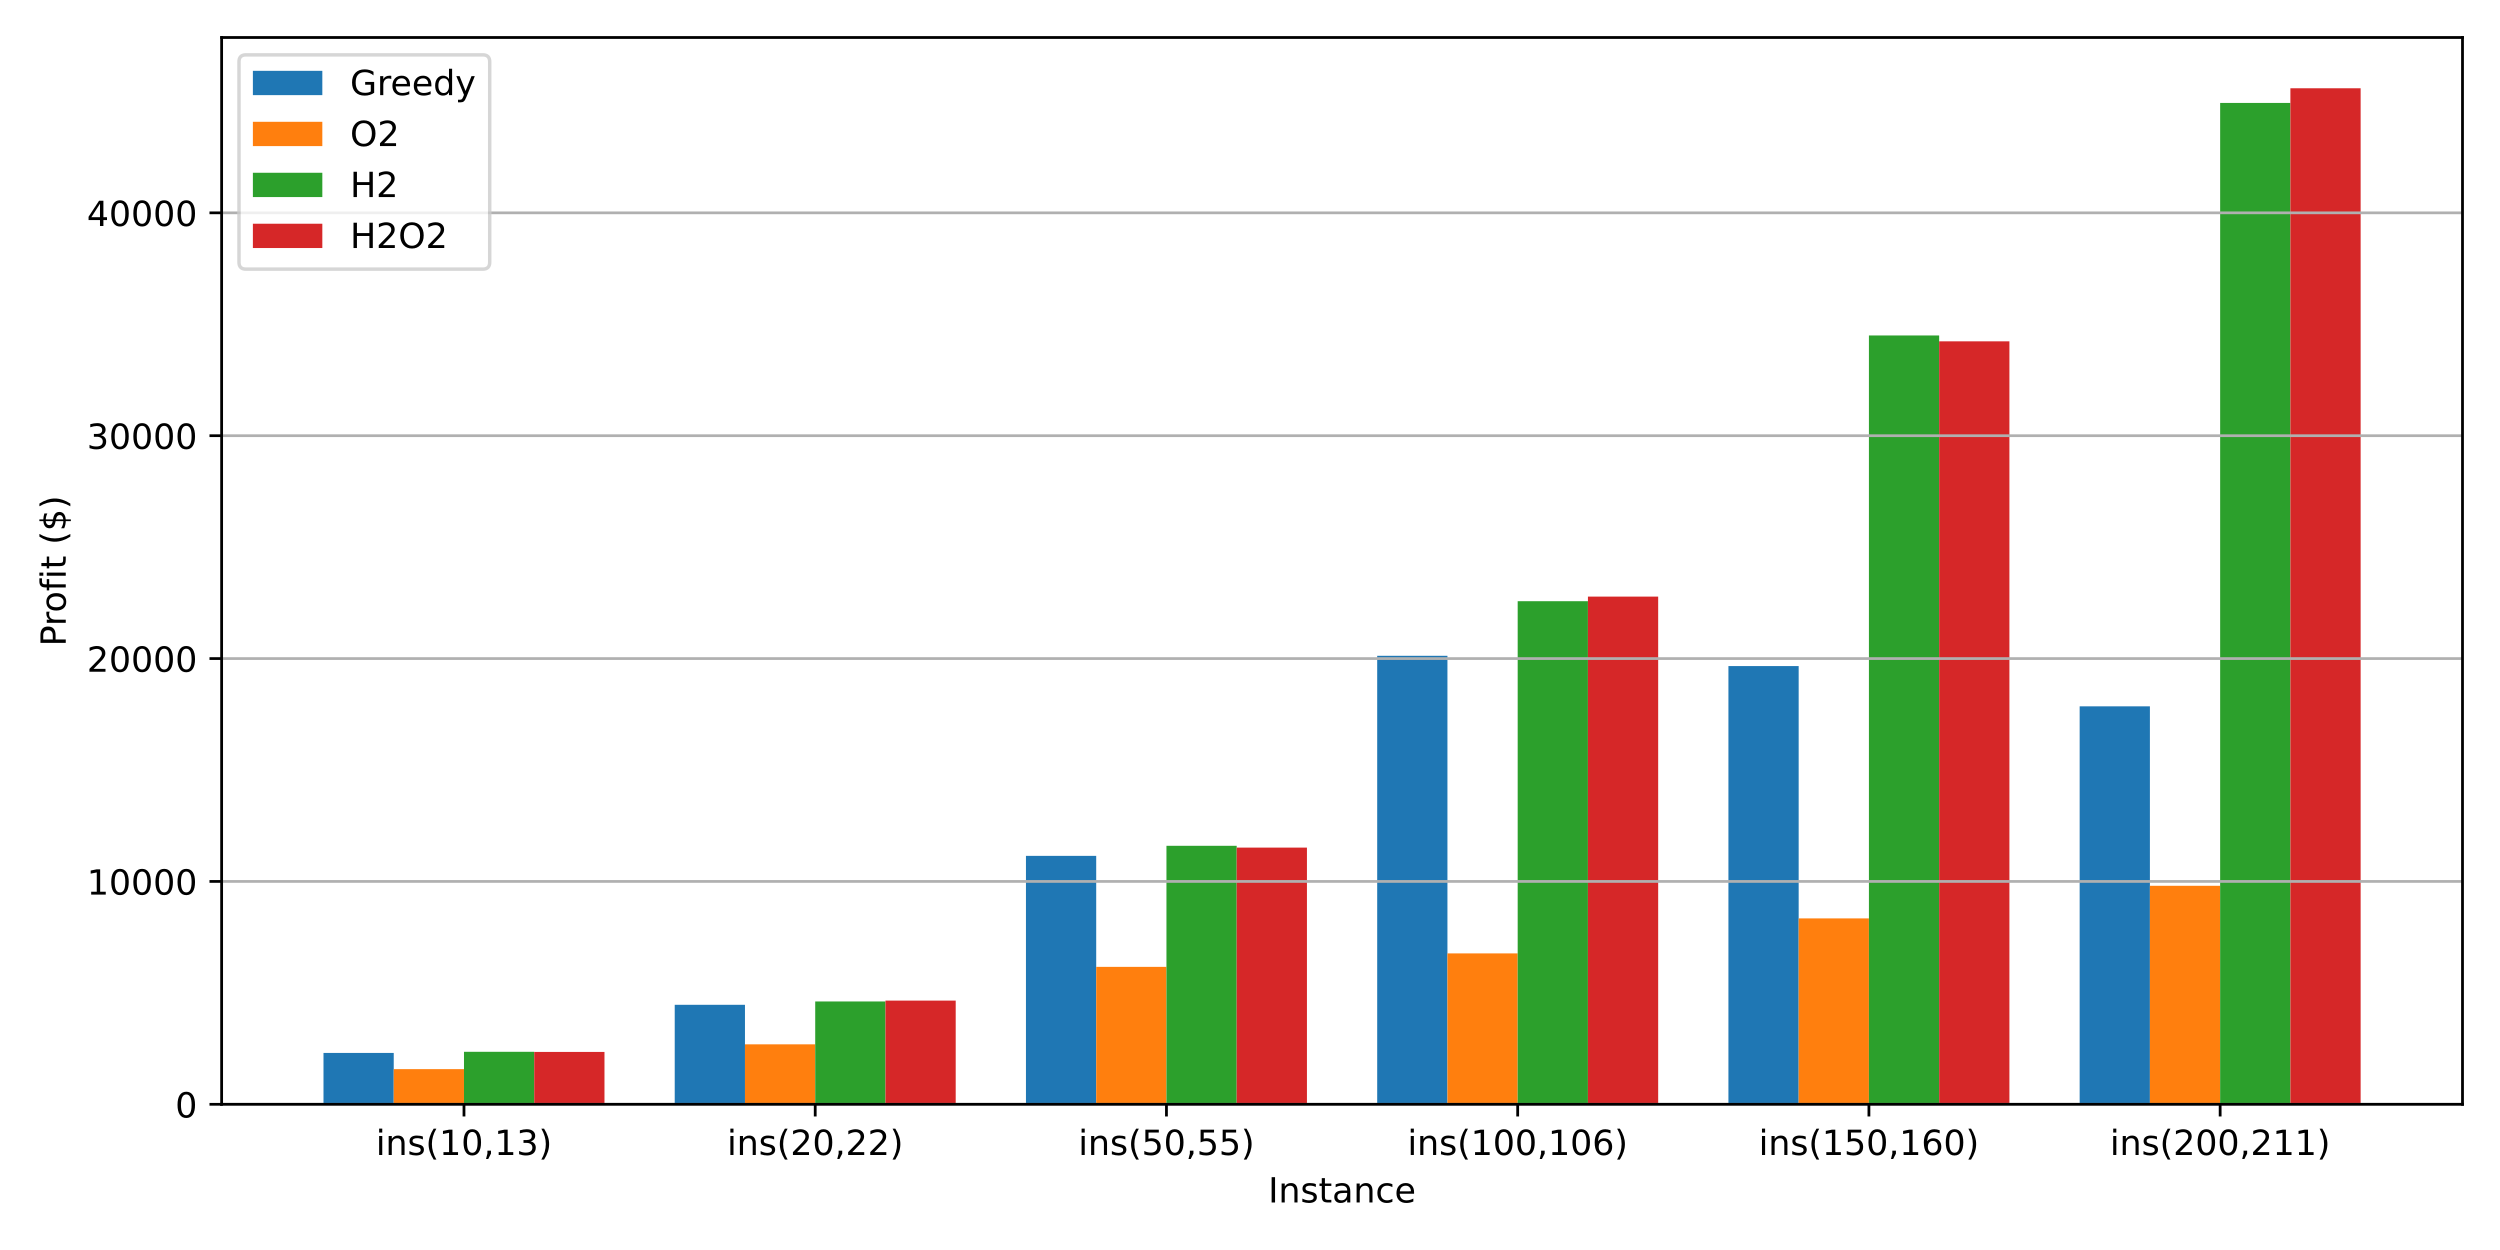
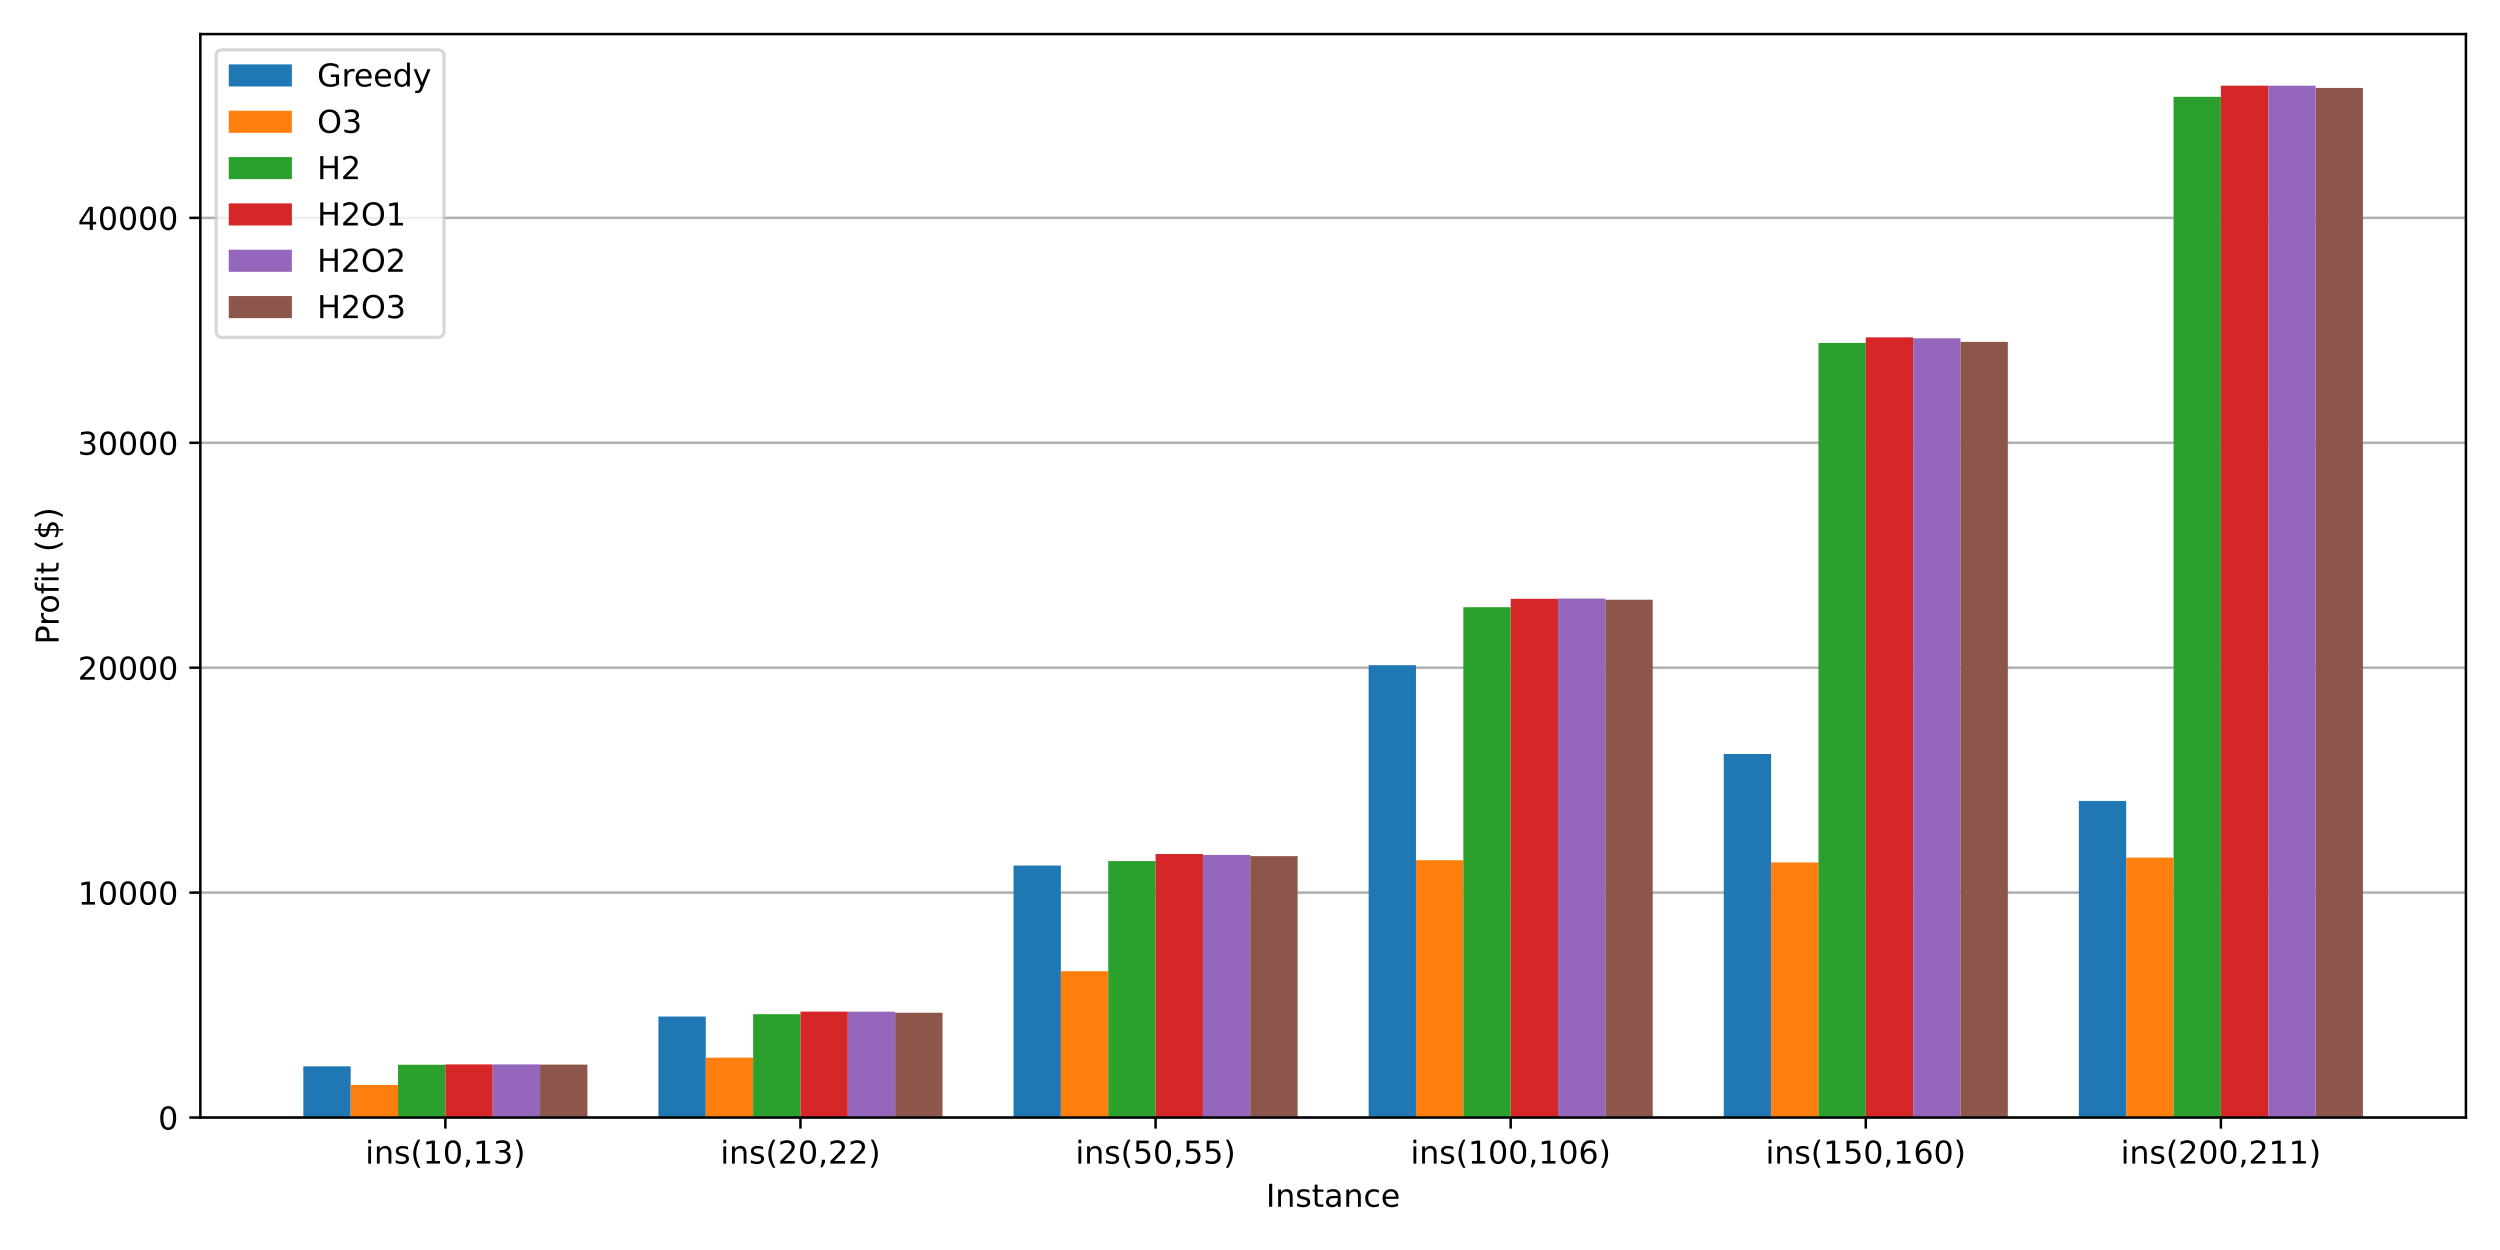
- <svg xmlns="http://www.w3.org/2000/svg" xmlns:xlink="http://www.w3.org/1999/xlink" width="720pt" height="360pt" viewBox="0 0 720 360" version="1.1">
+ <svg xmlns="http://www.w3.org/2000/svg" xmlns:xlink="http://www.w3.org/1999/xlink" width="792pt" height="396pt" viewBox="0 0 792 396" version="1.1">
  <defs>
    <style type="text/css">*{stroke-linejoin: round; stroke-linecap: butt}</style>
  </defs>
  <g id="figure_1">
    <g id="patch_1">
-       <path d="M 0 360  L 720 360  L 720 0  L 0 0  z " style="fill: #ffffff" />
+       <path d="M 0 396  L 792 396  L 792 0  L 0 0  z " style="fill: #ffffff" />
    </g>
    <g id="axes_1">
      <g id="patch_2">
-         <path d="M 63.83 318.04  L 709.2 318.04  L 709.2 10.8  L 63.83 10.8  z " style="fill: #ffffff" />
-       </g>
-       <g id="patch_3">
-         <path d="M 93.165 318.04  L 113.396 318.04  L 113.396 303.245  L 93.165 303.245  z " clip-path="url(#p1f5121f65d)" style="fill: #1f77b4" />
-       </g>
-       <g id="patch_4">
-         <path d="M 194.32 318.04  L 214.551 318.04  L 214.551 289.387  L 194.32 289.387  z " clip-path="url(#p1f5121f65d)" style="fill: #1f77b4" />
-       </g>
-       <g id="patch_5">
-         <path d="M 295.475 318.04  L 315.706 318.04  L 315.706 246.492  L 295.475 246.492  z " clip-path="url(#p1f5121f65d)" style="fill: #1f77b4" />
-       </g>
-       <g id="patch_6">
-         <path d="M 396.631 318.04  L 416.862 318.04  L 416.862 188.88  L 396.631 188.88  z " clip-path="url(#p1f5121f65d)" style="fill: #1f77b4" />
-       </g>
-       <g id="patch_7">
-         <path d="M 497.786 318.04  L 518.017 318.04  L 518.017 191.825  L 497.786 191.825  z " clip-path="url(#p1f5121f65d)" style="fill: #1f77b4" />
-       </g>
-       <g id="patch_8">
-         <path d="M 598.941 318.04  L 619.172 318.04  L 619.172 203.433  L 598.941 203.433  z " clip-path="url(#p1f5121f65d)" style="fill: #1f77b4" />
-       </g>
-       <g id="patch_9">
-         <path d="M 113.396 318.04  L 133.627 318.04  L 133.627 307.905  L 113.396 307.905  z " clip-path="url(#p1f5121f65d)" style="fill: #ff7f0e" />
-       </g>
-       <g id="patch_10">
-         <path d="M 214.551 318.04  L 234.782 318.04  L 234.782 300.761  L 214.551 300.761  z " clip-path="url(#p1f5121f65d)" style="fill: #ff7f0e" />
-       </g>
-       <g id="patch_11">
-         <path d="M 315.706 318.04  L 335.937 318.04  L 335.937 278.45  L 315.706 278.45  z " clip-path="url(#p1f5121f65d)" style="fill: #ff7f0e" />
-       </g>
-       <g id="patch_12">
-         <path d="M 416.862 318.04  L 437.093 318.04  L 437.093 274.573  L 416.862 274.573  z " clip-path="url(#p1f5121f65d)" style="fill: #ff7f0e" />
-       </g>
-       <g id="patch_13">
-         <path d="M 518.017 318.04  L 538.248 318.04  L 538.248 264.501  L 518.017 264.501  z " clip-path="url(#p1f5121f65d)" style="fill: #ff7f0e" />
-       </g>
-       <g id="patch_14">
-         <path d="M 619.172 318.04  L 639.403 318.04  L 639.403 255.116  L 619.172 255.116  z " clip-path="url(#p1f5121f65d)" style="fill: #ff7f0e" />
-       </g>
-       <g id="patch_15">
-         <path d="M 133.627 318.04  L 153.858 318.04  L 153.858 302.918  L 133.627 302.918  z " clip-path="url(#p1f5121f65d)" style="fill: #2ca02c" />
-       </g>
-       <g id="patch_16">
-         <path d="M 234.782 318.04  L 255.013 318.04  L 255.013 288.431  L 234.782 288.431  z " clip-path="url(#p1f5121f65d)" style="fill: #2ca02c" />
-       </g>
-       <g id="patch_17">
-         <path d="M 335.937 318.04  L 356.168 318.04  L 356.168 243.597  L 335.937 243.597  z " clip-path="url(#p1f5121f65d)" style="fill: #2ca02c" />
-       </g>
-       <g id="patch_18">
-         <path d="M 437.093 318.04  L 457.324 318.04  L 457.324 173.14  L 437.093 173.14  z " clip-path="url(#p1f5121f65d)" style="fill: #2ca02c" />
-       </g>
-       <g id="patch_19">
-         <path d="M 538.248 318.04  L 558.479 318.04  L 558.479 96.605  L 538.248 96.605  z " clip-path="url(#p1f5121f65d)" style="fill: #2ca02c" />
-       </g>
-       <g id="patch_20">
-         <path d="M 639.403 318.04  L 659.634 318.04  L 659.634 29.646  L 639.403 29.646  z " clip-path="url(#p1f5121f65d)" style="fill: #2ca02c" />
-       </g>
-       <g id="patch_21">
-         <path d="M 153.858 318.04  L 174.089 318.04  L 174.089 302.956  L 153.858 302.956  z " clip-path="url(#p1f5121f65d)" style="fill: #d62728" />
-       </g>
-       <g id="patch_22">
-         <path d="M 255.013 318.04  L 275.244 318.04  L 275.244 288.174  L 255.013 288.174  z " clip-path="url(#p1f5121f65d)" style="fill: #d62728" />
-       </g>
-       <g id="patch_23">
-         <path d="M 356.168 318.04  L 376.399 318.04  L 376.399 244.113  L 356.168 244.113  z " clip-path="url(#p1f5121f65d)" style="fill: #d62728" />
-       </g>
-       <g id="patch_24">
-         <path d="M 457.324 318.04  L 477.555 318.04  L 477.555 171.83  L 457.324 171.83  z " clip-path="url(#p1f5121f65d)" style="fill: #d62728" />
-       </g>
-       <g id="patch_25">
-         <path d="M 558.479 318.04  L 578.71 318.04  L 578.71 98.305  L 558.479 98.305  z " clip-path="url(#p1f5121f65d)" style="fill: #d62728" />
-       </g>
-       <g id="patch_26">
-         <path d="M 659.634 318.04  L 679.865 318.04  L 679.865 25.43  L 659.634 25.43  z " clip-path="url(#p1f5121f65d)" style="fill: #d62728" />
+         <path d="M 63.47 354.04  L 781.2 354.04  L 781.2 10.8  L 63.47 10.8  z " style="fill: #ffffff" />
      </g>
      <g id="matplotlib.axis_1">
        <g id="xtick_1">
          <g id="line2d_1">
            <defs>
-               <path id="md70959ac82" d="M 0 0  L 0 3.5  " style="stroke: #000000; stroke-width: 0.8" />
-             </defs>
-             <g>
-               <use xlink:href="#md70959ac82" x="133.627" y="318.04" style="stroke: #000000; stroke-width: 0.8" />
+               <path id="m3cd5e82225" d="M 0 0  L 0 3.5  " style="stroke: #000000; stroke-width: 0.8" />
+             </defs>
+             <g>
+               <use xlink:href="#m3cd5e82225" x="141.093" y="354.04" style="stroke: #000000; stroke-width: 0.8" />
            </g>
          </g>
          <g id="text_1">
-             <g transform="translate(108.2489 332.6384) scale(0.1 -0.1)">
+             <g transform="translate(115.7147 368.6384) scale(0.1 -0.1)">
              <defs>
                <path id="DejaVuSans-69" d="M 603 3500  L 1178 3500  L 1178 0  L 603 0  L 603 3500  z M 603 4863  L 1178 4863  L 1178 4134  L 603 4134  L 603 4863  z " transform="scale(0.015625)" />
                <path id="DejaVuSans-6e" d="M 3513 2113  L 3513 0  L 2938 0  L 2938 2094  Q 2938 2591 2744 2837  Q 2550 3084 2163 3084  Q 1697 3084 1428 2787  Q 1159 2491 1159 1978  L 1159 0  L 581 0  L 581 3500  L 1159 3500  L 1159 2956  Q 1366 3272 1645 3428  Q 1925 3584 2291 3584  Q 2894 3584 3203 3211  Q 3513 2838 3513 2113  z " transform="scale(0.015625)" />
                <path id="DejaVuSans-73" d="M 2834 3397  L 2834 2853  Q 2591 2978 2328 3040  Q 2066 3103 1784 3103  Q 1356 3103 1142 2972  Q 928 2841 928 2578  Q 928 2378 1081 2264  Q 1234 2150 1697 2047  L 1894 2003  Q 2506 1872 2764 1633  Q 3022 1394 3022 966  Q 3022 478 2636 193  Q 2250 -91 1575 -91  Q 1294 -91 989 -36  Q 684 19 347 128  L 347 722  Q 666 556 975 473  Q 1284 391 1588 391  Q 1994 391 2212 530  Q 2431 669 2431 922  Q 2431 1156 2273 1281  Q 2116 1406 1581 1522  L 1381 1569  Q 847 1681 609 1914  Q 372 2147 372 2553  Q 372 3047 722 3315  Q 1072 3584 1716 3584  Q 2034 3584 2315 3537  Q 2597 3491 2834 3397  z " transform="scale(0.015625)" />
                <path id="DejaVuSans-28" d="M 1984 4856  Q 1566 4138 1362 3434  Q 1159 2731 1159 2009  Q 1159 1288 1364 580  Q 1569 -128 1984 -844  L 1484 -844  Q 1016 -109 783 600  Q 550 1309 550 2009  Q 550 2706 781 3412  Q 1013 4119 1484 4856  L 1984 4856  z " transform="scale(0.015625)" />
                <path id="DejaVuSans-31" d="M 794 531  L 1825 531  L 1825 4091  L 703 3866  L 703 4441  L 1819 4666  L 2450 4666  L 2450 531  L 3481 531  L 3481 0  L 794 0  L 794 531  z " transform="scale(0.015625)" />
                <path id="DejaVuSans-30" d="M 2034 4250  Q 1547 4250 1301 3770  Q 1056 3291 1056 2328  Q 1056 1369 1301 889  Q 1547 409 2034 409  Q 2525 409 2770 889  Q 3016 1369 3016 2328  Q 3016 3291 2770 3770  Q 2525 4250 2034 4250  z M 2034 4750  Q 2819 4750 3233 4129  Q 3647 3509 3647 2328  Q 3647 1150 3233 529  Q 2819 -91 2034 -91  Q 1250 -91 836 529  Q 422 1150 422 2328  Q 422 3509 836 4129  Q 1250 4750 2034 4750  z " transform="scale(0.015625)" />
                <path id="DejaVuSans-2c" d="M 750 794  L 1409 794  L 1409 256  L 897 -744  L 494 -744  L 750 256  L 750 794  z " transform="scale(0.015625)" />
                <path id="DejaVuSans-33" d="M 2597 2516  Q 3050 2419 3304 2112  Q 3559 1806 3559 1356  Q 3559 666 3084 287  Q 2609 -91 1734 -91  Q 1441 -91 1130 -33  Q 819 25 488 141  L 488 750  Q 750 597 1062 519  Q 1375 441 1716 441  Q 2309 441 2620 675  Q 2931 909 2931 1356  Q 2931 1769 2642 2001  Q 2353 2234 1838 2234  L 1294 2234  L 1294 2753  L 1863 2753  Q 2328 2753 2575 2939  Q 2822 3125 2822 3475  Q 2822 3834 2567 4026  Q 2313 4219 1838 4219  Q 1578 4219 1281 4162  Q 984 4106 628 3988  L 628 4550  Q 988 4650 1302 4700  Q 1616 4750 1894 4750  Q 2613 4750 3031 4423  Q 3450 4097 3450 3541  Q 3450 3153 3228 2886  Q 3006 2619 2597 2516  z " transform="scale(0.015625)" />
                <path id="DejaVuSans-29" d="M 513 4856  L 1013 4856  Q 1481 4119 1714 3412  Q 1947 2706 1947 2009  Q 1947 1309 1714 600  Q 1481 -109 1013 -844  L 513 -844  Q 928 -128 1133 580  Q 1338 1288 1338 2009  Q 1338 2731 1133 3434  Q 928 4138 513 4856  z " transform="scale(0.015625)" />
              </defs>
              <use xlink:href="#DejaVuSans-69" />
              <use xlink:href="#DejaVuSans-6e" x="27.783" />
              <use xlink:href="#DejaVuSans-73" x="91.162" />
              <use xlink:href="#DejaVuSans-28" x="143.262" />
              <use xlink:href="#DejaVuSans-31" x="182.275" />
              <use xlink:href="#DejaVuSans-30" x="245.898" />
              <use xlink:href="#DejaVuSans-2c" x="309.521" />
              <use xlink:href="#DejaVuSans-31" x="341.309" />
              <use xlink:href="#DejaVuSans-33" x="404.932" />
              <use xlink:href="#DejaVuSans-29" x="468.555" />
            </g>
          </g>
        </g>
        <g id="xtick_2">
          <g id="line2d_2">
            <g>
-               <use xlink:href="#md70959ac82" x="234.782" y="318.04" style="stroke: #000000; stroke-width: 0.8" />
+               <use xlink:href="#m3cd5e82225" x="253.59" y="354.04" style="stroke: #000000; stroke-width: 0.8" />
            </g>
          </g>
          <g id="text_2">
-             <g transform="translate(209.4041 332.6384) scale(0.1 -0.1)">
+             <g transform="translate(228.2116 368.6384) scale(0.1 -0.1)">
              <defs>
                <path id="DejaVuSans-32" d="M 1228 531  L 3431 531  L 3431 0  L 469 0  L 469 531  Q 828 903 1448 1529  Q 2069 2156 2228 2338  Q 2531 2678 2651 2914  Q 2772 3150 2772 3378  Q 2772 3750 2511 3984  Q 2250 4219 1831 4219  Q 1534 4219 1204 4116  Q 875 4013 500 3803  L 500 4441  Q 881 4594 1212 4672  Q 1544 4750 1819 4750  Q 2544 4750 2975 4387  Q 3406 4025 3406 3419  Q 3406 3131 3298 2873  Q 3191 2616 2906 2266  Q 2828 2175 2409 1742  Q 1991 1309 1228 531  z " transform="scale(0.015625)" />
              </defs>
              <use xlink:href="#DejaVuSans-69" />
              <use xlink:href="#DejaVuSans-6e" x="27.783" />
              <use xlink:href="#DejaVuSans-73" x="91.162" />
              <use xlink:href="#DejaVuSans-28" x="143.262" />
              <use xlink:href="#DejaVuSans-32" x="182.275" />
              <use xlink:href="#DejaVuSans-30" x="245.898" />
              <use xlink:href="#DejaVuSans-2c" x="309.521" />
              <use xlink:href="#DejaVuSans-32" x="341.309" />
              <use xlink:href="#DejaVuSans-32" x="404.932" />
              <use xlink:href="#DejaVuSans-29" x="468.555" />
            </g>
          </g>
        </g>
        <g id="xtick_3">
          <g id="line2d_3">
            <g>
-               <use xlink:href="#md70959ac82" x="335.937" y="318.04" style="stroke: #000000; stroke-width: 0.8" />
+               <use xlink:href="#m3cd5e82225" x="366.087" y="354.04" style="stroke: #000000; stroke-width: 0.8" />
            </g>
          </g>
          <g id="text_3">
-             <g transform="translate(310.5593 332.6384) scale(0.1 -0.1)">
+             <g transform="translate(340.7084 368.6384) scale(0.1 -0.1)">
              <defs>
                <path id="DejaVuSans-35" d="M 691 4666  L 3169 4666  L 3169 4134  L 1269 4134  L 1269 2991  Q 1406 3038 1543 3061  Q 1681 3084 1819 3084  Q 2600 3084 3056 2656  Q 3513 2228 3513 1497  Q 3513 744 3044 326  Q 2575 -91 1722 -91  Q 1428 -91 1123 -41  Q 819 9 494 109  L 494 744  Q 775 591 1075 516  Q 1375 441 1709 441  Q 2250 441 2565 725  Q 2881 1009 2881 1497  Q 2881 1984 2565 2268  Q 2250 2553 1709 2553  Q 1456 2553 1204 2497  Q 953 2441 691 2322  L 691 4666  z " transform="scale(0.015625)" />
              </defs>
              <use xlink:href="#DejaVuSans-69" />
              <use xlink:href="#DejaVuSans-6e" x="27.783" />
              <use xlink:href="#DejaVuSans-73" x="91.162" />
              <use xlink:href="#DejaVuSans-28" x="143.262" />
              <use xlink:href="#DejaVuSans-35" x="182.275" />
              <use xlink:href="#DejaVuSans-30" x="245.898" />
              <use xlink:href="#DejaVuSans-2c" x="309.521" />
              <use xlink:href="#DejaVuSans-35" x="341.309" />
              <use xlink:href="#DejaVuSans-35" x="404.932" />
              <use xlink:href="#DejaVuSans-29" x="468.555" />
            </g>
          </g>
        </g>
        <g id="xtick_4">
          <g id="line2d_4">
            <g>
-               <use xlink:href="#md70959ac82" x="437.093" y="318.04" style="stroke: #000000; stroke-width: 0.8" />
+               <use xlink:href="#m3cd5e82225" x="478.583" y="354.04" style="stroke: #000000; stroke-width: 0.8" />
            </g>
          </g>
          <g id="text_4">
-             <g transform="translate(405.352 332.6384) scale(0.1 -0.1)">
+             <g transform="translate(446.8428 368.6384) scale(0.1 -0.1)">
              <defs>
                <path id="DejaVuSans-36" d="M 2113 2584  Q 1688 2584 1439 2293  Q 1191 2003 1191 1497  Q 1191 994 1439 701  Q 1688 409 2113 409  Q 2538 409 2786 701  Q 3034 994 3034 1497  Q 3034 2003 2786 2293  Q 2538 2584 2113 2584  z M 3366 4563  L 3366 3988  Q 3128 4100 2886 4159  Q 2644 4219 2406 4219  Q 1781 4219 1451 3797  Q 1122 3375 1075 2522  Q 1259 2794 1537 2939  Q 1816 3084 2150 3084  Q 2853 3084 3261 2657  Q 3669 2231 3669 1497  Q 3669 778 3244 343  Q 2819 -91 2113 -91  Q 1303 -91 875 529  Q 447 1150 447 2328  Q 447 3434 972 4092  Q 1497 4750 2381 4750  Q 2619 4750 2861 4703  Q 3103 4656 3366 4563  z " transform="scale(0.015625)" />
              </defs>
              <use xlink:href="#DejaVuSans-69" />
              <use xlink:href="#DejaVuSans-6e" x="27.783" />
              <use xlink:href="#DejaVuSans-73" x="91.162" />
              <use xlink:href="#DejaVuSans-28" x="143.262" />
              <use xlink:href="#DejaVuSans-31" x="182.275" />
              <use xlink:href="#DejaVuSans-30" x="245.898" />
              <use xlink:href="#DejaVuSans-30" x="309.521" />
              <use xlink:href="#DejaVuSans-2c" x="373.145" />
              <use xlink:href="#DejaVuSans-31" x="404.932" />
              <use xlink:href="#DejaVuSans-30" x="468.555" />
              <use xlink:href="#DejaVuSans-36" x="532.178" />
              <use xlink:href="#DejaVuSans-29" x="595.801" />
            </g>
          </g>
        </g>
        <g id="xtick_5">
          <g id="line2d_5">
            <g>
-               <use xlink:href="#md70959ac82" x="538.248" y="318.04" style="stroke: #000000; stroke-width: 0.8" />
+               <use xlink:href="#m3cd5e82225" x="591.08" y="354.04" style="stroke: #000000; stroke-width: 0.8" />
            </g>
          </g>
          <g id="text_5">
-             <g transform="translate(506.5071 332.6384) scale(0.1 -0.1)">
+             <g transform="translate(559.3397 368.6384) scale(0.1 -0.1)">
              <use xlink:href="#DejaVuSans-69" />
              <use xlink:href="#DejaVuSans-6e" x="27.783" />
              <use xlink:href="#DejaVuSans-73" x="91.162" />
              <use xlink:href="#DejaVuSans-28" x="143.262" />
              <use xlink:href="#DejaVuSans-31" x="182.275" />
              <use xlink:href="#DejaVuSans-35" x="245.898" />
              <use xlink:href="#DejaVuSans-30" x="309.521" />
              <use xlink:href="#DejaVuSans-2c" x="373.145" />
              <use xlink:href="#DejaVuSans-31" x="404.932" />
              <use xlink:href="#DejaVuSans-36" x="468.555" />
              <use xlink:href="#DejaVuSans-30" x="532.178" />
              <use xlink:href="#DejaVuSans-29" x="595.801" />
            </g>
          </g>
        </g>
        <g id="xtick_6">
          <g id="line2d_6">
            <g>
-               <use xlink:href="#md70959ac82" x="639.403" y="318.04" style="stroke: #000000; stroke-width: 0.8" />
+               <use xlink:href="#m3cd5e82225" x="703.577" y="354.04" style="stroke: #000000; stroke-width: 0.8" />
            </g>
          </g>
          <g id="text_6">
-             <g transform="translate(607.6623 332.6384) scale(0.1 -0.1)">
+             <g transform="translate(671.8365 368.6384) scale(0.1 -0.1)">
              <use xlink:href="#DejaVuSans-69" />
              <use xlink:href="#DejaVuSans-6e" x="27.783" />
              <use xlink:href="#DejaVuSans-73" x="91.162" />
              <use xlink:href="#DejaVuSans-28" x="143.262" />
              <use xlink:href="#DejaVuSans-32" x="182.275" />
              <use xlink:href="#DejaVuSans-30" x="245.898" />
              <use xlink:href="#DejaVuSans-30" x="309.521" />
              <use xlink:href="#DejaVuSans-2c" x="373.145" />
              <use xlink:href="#DejaVuSans-32" x="404.932" />
              <use xlink:href="#DejaVuSans-31" x="468.555" />
              <use xlink:href="#DejaVuSans-31" x="532.178" />
              <use xlink:href="#DejaVuSans-29" x="595.801" />
            </g>
          </g>
        </g>
        <g id="text_7">
-           <g transform="translate(365.2478 346.3166) scale(0.1 -0.1)">
+           <g transform="translate(401.0678 382.3166) scale(0.1 -0.1)">
            <defs>
              <path id="DejaVuSans-49" d="M 628 4666  L 1259 4666  L 1259 0  L 628 0  L 628 4666  z " transform="scale(0.015625)" />
              <path id="DejaVuSans-74" d="M 1172 4494  L 1172 3500  L 2356 3500  L 2356 3053  L 1172 3053  L 1172 1153  Q 1172 725 1289 603  Q 1406 481 1766 481  L 2356 481  L 2356 0  L 1766 0  Q 1100 0 847 248  Q 594 497 594 1153  L 594 3053  L 172 3053  L 172 3500  L 594 3500  L 594 4494  L 1172 4494  z " transform="scale(0.015625)" />
              <path id="DejaVuSans-61" d="M 2194 1759  Q 1497 1759 1228 1600  Q 959 1441 959 1056  Q 959 750 1161 570  Q 1363 391 1709 391  Q 2188 391 2477 730  Q 2766 1069 2766 1631  L 2766 1759  L 2194 1759  z M 3341 1997  L 3341 0  L 2766 0  L 2766 531  Q 2569 213 2275 61  Q 1981 -91 1556 -91  Q 1019 -91 701 211  Q 384 513 384 1019  Q 384 1609 779 1909  Q 1175 2209 1959 2209  L 2766 2209  L 2766 2266  Q 2766 2663 2505 2880  Q 2244 3097 1772 3097  Q 1472 3097 1187 3025  Q 903 2953 641 2809  L 641 3341  Q 956 3463 1253 3523  Q 1550 3584 1831 3584  Q 2591 3584 2966 3190  Q 3341 2797 3341 1997  z " transform="scale(0.015625)" />
              <path id="DejaVuSans-63" d="M 3122 3366  L 3122 2828  Q 2878 2963 2633 3030  Q 2388 3097 2138 3097  Q 1578 3097 1268 2742  Q 959 2388 959 1747  Q 959 1106 1268 751  Q 1578 397 2138 397  Q 2388 397 2633 464  Q 2878 531 3122 666  L 3122 134  Q 2881 22 2623 -34  Q 2366 -91 2075 -91  Q 1284 -91 818 406  Q 353 903 353 1747  Q 353 2603 823 3093  Q 1294 3584 2113 3584  Q 2378 3584 2631 3529  Q 2884 3475 3122 3366  z " transform="scale(0.015625)" />
              <path id="DejaVuSans-65" d="M 3597 1894  L 3597 1613  L 953 1613  Q 991 1019 1311 708  Q 1631 397 2203 397  Q 2534 397 2845 478  Q 3156 559 3463 722  L 3463 178  Q 3153 47 2828 -22  Q 2503 -91 2169 -91  Q 1331 -91 842 396  Q 353 884 353 1716  Q 353 2575 817 3079  Q 1281 3584 2069 3584  Q 2775 3584 3186 3129  Q 3597 2675 3597 1894  z M 3022 2063  Q 3016 2534 2758 2815  Q 2500 3097 2075 3097  Q 1594 3097 1305 2825  Q 1016 2553 972 2059  L 3022 2063  z " transform="scale(0.015625)" />
            </defs>
            <use xlink:href="#DejaVuSans-49" />
            <use xlink:href="#DejaVuSans-6e" x="29.492" />
            <use xlink:href="#DejaVuSans-73" x="92.871" />
            <use xlink:href="#DejaVuSans-74" x="144.971" />
            <use xlink:href="#DejaVuSans-61" x="184.18" />
            <use xlink:href="#DejaVuSans-6e" x="245.459" />
            <use xlink:href="#DejaVuSans-63" x="308.838" />
            <use xlink:href="#DejaVuSans-65" x="363.818" />
          </g>
        </g>
      </g>
      <g id="matplotlib.axis_2">
        <g id="ytick_1">
          <g id="line2d_7">
-             <path d="M 63.83 318.04  L 709.2 318.04  " clip-path="url(#p1f5121f65d)" style="fill: none; stroke: #b0b0b0; stroke-width: 0.8; stroke-linecap: square" />
+             <path d="M 63.47 354.04  L 781.2 354.04  " clip-path="url(#p40cd19fd57)" style="fill: none; stroke: #b0b0b0; stroke-width: 0.8; stroke-linecap: square" />
          </g>
          <g id="line2d_8">
            <defs>
-               <path id="mba74cc35e2" d="M 0 0  L -3.5 0  " style="stroke: #000000; stroke-width: 0.8" />
-             </defs>
-             <g>
-               <use xlink:href="#mba74cc35e2" x="63.83" y="318.04" style="stroke: #000000; stroke-width: 0.8" />
+               <path id="m4fb7cd93b3" d="M 0 0  L -3.5 0  " style="stroke: #000000; stroke-width: 0.8" />
+             </defs>
+             <g>
+               <use xlink:href="#m4fb7cd93b3" x="63.47" y="354.04" style="stroke: #000000; stroke-width: 0.8" />
            </g>
          </g>
          <g id="text_8">
-             <g transform="translate(50.4675 321.8392) scale(0.1 -0.1)">
+             <g transform="translate(50.1075 357.8392) scale(0.1 -0.1)">
              <use xlink:href="#DejaVuSans-30" />
            </g>
          </g>
        </g>
        <g id="ytick_2">
          <g id="line2d_9">
-             <path d="M 63.83 253.854  L 709.2 253.854  " clip-path="url(#p1f5121f65d)" style="fill: none; stroke: #b0b0b0; stroke-width: 0.8; stroke-linecap: square" />
+             <path d="M 63.47 282.784  L 781.2 282.784  " clip-path="url(#p40cd19fd57)" style="fill: none; stroke: #b0b0b0; stroke-width: 0.8; stroke-linecap: square" />
          </g>
          <g id="line2d_10">
            <g>
-               <use xlink:href="#mba74cc35e2" x="63.83" y="253.854" style="stroke: #000000; stroke-width: 0.8" />
+               <use xlink:href="#m4fb7cd93b3" x="63.47" y="282.784" style="stroke: #000000; stroke-width: 0.8" />
            </g>
          </g>
          <g id="text_9">
-             <g transform="translate(25.0175 257.6533) scale(0.1 -0.1)">
+             <g transform="translate(24.6575 286.583) scale(0.1 -0.1)">
              <use xlink:href="#DejaVuSans-31" />
              <use xlink:href="#DejaVuSans-30" x="63.623" />
              <use xlink:href="#DejaVuSans-30" x="127.246" />
              <use xlink:href="#DejaVuSans-30" x="190.869" />
              <use xlink:href="#DejaVuSans-30" x="254.492" />
            </g>
          </g>
        </g>
        <g id="ytick_3">
          <g id="line2d_11">
-             <path d="M 63.83 189.668  L 709.2 189.668  " clip-path="url(#p1f5121f65d)" style="fill: none; stroke: #b0b0b0; stroke-width: 0.8; stroke-linecap: square" />
+             <path d="M 63.47 211.527  L 781.2 211.527  " clip-path="url(#p40cd19fd57)" style="fill: none; stroke: #b0b0b0; stroke-width: 0.8; stroke-linecap: square" />
          </g>
          <g id="line2d_12">
            <g>
-               <use xlink:href="#mba74cc35e2" x="63.83" y="189.668" style="stroke: #000000; stroke-width: 0.8" />
+               <use xlink:href="#m4fb7cd93b3" x="63.47" y="211.527" style="stroke: #000000; stroke-width: 0.8" />
            </g>
          </g>
          <g id="text_10">
-             <g transform="translate(25.0175 193.4674) scale(0.1 -0.1)">
+             <g transform="translate(24.6575 215.3267) scale(0.1 -0.1)">
              <use xlink:href="#DejaVuSans-32" />
              <use xlink:href="#DejaVuSans-30" x="63.623" />
              <use xlink:href="#DejaVuSans-30" x="127.246" />
              <use xlink:href="#DejaVuSans-30" x="190.869" />
              <use xlink:href="#DejaVuSans-30" x="254.492" />
            </g>
          </g>
        </g>
        <g id="ytick_4">
          <g id="line2d_13">
-             <path d="M 63.83 125.482  L 709.2 125.482  " clip-path="url(#p1f5121f65d)" style="fill: none; stroke: #b0b0b0; stroke-width: 0.8; stroke-linecap: square" />
+             <path d="M 63.47 140.271  L 781.2 140.271  " clip-path="url(#p40cd19fd57)" style="fill: none; stroke: #b0b0b0; stroke-width: 0.8; stroke-linecap: square" />
          </g>
          <g id="line2d_14">
            <g>
-               <use xlink:href="#mba74cc35e2" x="63.83" y="125.482" style="stroke: #000000; stroke-width: 0.8" />
+               <use xlink:href="#m4fb7cd93b3" x="63.47" y="140.271" style="stroke: #000000; stroke-width: 0.8" />
            </g>
          </g>
          <g id="text_11">
-             <g transform="translate(25.0175 129.2814) scale(0.1 -0.1)">
+             <g transform="translate(24.6575 144.0704) scale(0.1 -0.1)">
              <use xlink:href="#DejaVuSans-33" />
              <use xlink:href="#DejaVuSans-30" x="63.623" />
              <use xlink:href="#DejaVuSans-30" x="127.246" />
              <use xlink:href="#DejaVuSans-30" x="190.869" />
              <use xlink:href="#DejaVuSans-30" x="254.492" />
            </g>
          </g>
        </g>
        <g id="ytick_5">
          <g id="line2d_15">
-             <path d="M 63.83 61.296  L 709.2 61.296  " clip-path="url(#p1f5121f65d)" style="fill: none; stroke: #b0b0b0; stroke-width: 0.8; stroke-linecap: square" />
+             <path d="M 63.47 69.015  L 781.2 69.015  " clip-path="url(#p40cd19fd57)" style="fill: none; stroke: #b0b0b0; stroke-width: 0.8; stroke-linecap: square" />
          </g>
          <g id="line2d_16">
            <g>
-               <use xlink:href="#mba74cc35e2" x="63.83" y="61.296" style="stroke: #000000; stroke-width: 0.8" />
+               <use xlink:href="#m4fb7cd93b3" x="63.47" y="69.015" style="stroke: #000000; stroke-width: 0.8" />
            </g>
          </g>
          <g id="text_12">
-             <g transform="translate(25.0175 65.09551) scale(0.1 -0.1)">
+             <g transform="translate(24.6575 72.81416) scale(0.1 -0.1)">
              <defs>
                <path id="DejaVuSans-34" d="M 2419 4116  L 825 1625  L 2419 1625  L 2419 4116  z M 2253 4666  L 3047 4666  L 3047 1625  L 3713 1625  L 3713 1100  L 3047 1100  L 3047 0  L 2419 0  L 2419 1100  L 313 1100  L 313 1709  L 2253 4666  z " transform="scale(0.015625)" />
              </defs>
              <use xlink:href="#DejaVuSans-34" />
              <use xlink:href="#DejaVuSans-30" x="63.623" />
              <use xlink:href="#DejaVuSans-30" x="127.246" />
              <use xlink:href="#DejaVuSans-30" x="190.869" />
              <use xlink:href="#DejaVuSans-30" x="254.492" />
            </g>
          </g>
        </g>
        <g id="text_13">
-           <g transform="translate(18.93781 186.1309) rotate(-90) scale(0.1 -0.1)">
+           <g transform="translate(18.57781 204.1309) rotate(-90) scale(0.1 -0.1)">
            <defs>
              <path id="DejaVuSans-50" d="M 1259 4147  L 1259 2394  L 2053 2394  Q 2494 2394 2734 2622  Q 2975 2850 2975 3272  Q 2975 3691 2734 3919  Q 2494 4147 2053 4147  L 1259 4147  z M 628 4666  L 2053 4666  Q 2838 4666 3239 4311  Q 3641 3956 3641 3272  Q 3641 2581 3239 2228  Q 2838 1875 2053 1875  L 1259 1875  L 1259 0  L 628 0  L 628 4666  z " transform="scale(0.015625)" />
              <path id="DejaVuSans-72" d="M 2631 2963  Q 2534 3019 2420 3045  Q 2306 3072 2169 3072  Q 1681 3072 1420 2755  Q 1159 2438 1159 1844  L 1159 0  L 581 0  L 581 3500  L 1159 3500  L 1159 2956  Q 1341 3275 1631 3429  Q 1922 3584 2338 3584  Q 2397 3584 2469 3576  Q 2541 3569 2628 3553  L 2631 2963  z " transform="scale(0.015625)" />
              <path id="DejaVuSans-6f" d="M 1959 3097  Q 1497 3097 1228 2736  Q 959 2375 959 1747  Q 959 1119 1226 758  Q 1494 397 1959 397  Q 2419 397 2687 759  Q 2956 1122 2956 1747  Q 2956 2369 2687 2733  Q 2419 3097 1959 3097  z M 1959 3584  Q 2709 3584 3137 3096  Q 3566 2609 3566 1747  Q 3566 888 3137 398  Q 2709 -91 1959 -91  Q 1206 -91 779 398  Q 353 888 353 1747  Q 353 2609 779 3096  Q 1206 3584 1959 3584  z " transform="scale(0.015625)" />
              <path id="DejaVuSans-66" d="M 2375 4863  L 2375 4384  L 1825 4384  Q 1516 4384 1395 4259  Q 1275 4134 1275 3809  L 1275 3500  L 2222 3500  L 2222 3053  L 1275 3053  L 1275 0  L 697 0  L 697 3053  L 147 3053  L 147 3500  L 697 3500  L 697 3744  Q 697 4328 969 4595  Q 1241 4863 1831 4863  L 2375 4863  z " transform="scale(0.015625)" />
              <path id="DejaVuSans-20" transform="scale(0.015625)" />
              <path id="DejaVuSans-24" d="M 2163 -941  L 1850 -941  L 1847 0  Q 1519 6 1191 76  Q 863 147 531 288  L 531 850  Q 850 650 1176 548  Q 1503 447 1850 444  L 1850 1869  Q 1159 1981 845 2250  Q 531 2519 531 2988  Q 531 3497 872 3790  Q 1213 4084 1850 4128  L 1850 4863  L 2163 4863  L 2163 4138  Q 2453 4125 2725 4076  Q 2997 4028 3256 3944  L 3256 3397  Q 2997 3528 2723 3600  Q 2450 3672 2163 3684  L 2163 2350  Q 2872 2241 3206 1959  Q 3541 1678 3541 1191  Q 3541 663 3186 358  Q 2831 53 2163 6  L 2163 -941  z M 1850 2406  L 1850 3688  Q 1488 3647 1297 3481  Q 1106 3316 1106 3041  Q 1106 2772 1282 2622  Q 1459 2472 1850 2406  z M 2163 1806  L 2163 453  Q 2559 506 2761 678  Q 2963 850 2963 1131  Q 2963 1406 2770 1568  Q 2578 1731 2163 1806  z " transform="scale(0.015625)" />
            </defs>
            <use xlink:href="#DejaVuSans-50" />
            <use xlink:href="#DejaVuSans-72" x="58.553" />
            <use xlink:href="#DejaVuSans-6f" x="97.416" />
            <use xlink:href="#DejaVuSans-66" x="158.598" />
            <use xlink:href="#DejaVuSans-69" x="193.803" />
            <use xlink:href="#DejaVuSans-74" x="221.586" />
            <use xlink:href="#DejaVuSans-20" x="260.795" />
            <use xlink:href="#DejaVuSans-28" x="292.582" />
            <use xlink:href="#DejaVuSans-24" x="331.596" />
            <use xlink:href="#DejaVuSans-29" x="395.219" />
          </g>
        </g>
      </g>
+       <g id="patch_3">
+         <path d="M 96.094 354.04  L 111.094 354.04  L 111.094 337.809  L 96.094 337.809  z " clip-path="url(#p40cd19fd57)" style="fill: #1f77b4" />
+       </g>
+       <g id="patch_4">
+         <path d="M 208.591 354.04  L 223.591 354.04  L 223.591 322.043  L 208.591 322.043  z " clip-path="url(#p40cd19fd57)" style="fill: #1f77b4" />
+       </g>
+       <g id="patch_5">
+         <path d="M 321.088 354.04  L 336.087 354.04  L 336.087 274.206  L 321.088 274.206  z " clip-path="url(#p40cd19fd57)" style="fill: #1f77b4" />
+       </g>
+       <g id="patch_6">
+         <path d="M 433.585 354.04  L 448.584 354.04  L 448.584 210.735  L 433.585 210.735  z " clip-path="url(#p40cd19fd57)" style="fill: #1f77b4" />
+       </g>
+       <g id="patch_7">
+         <path d="M 546.082 354.04  L 561.081 354.04  L 561.081 238.873  L 546.082 238.873  z " clip-path="url(#p40cd19fd57)" style="fill: #1f77b4" />
+       </g>
+       <g id="patch_8">
+         <path d="M 658.578 354.04  L 673.578 354.04  L 673.578 253.738  L 658.578 253.738  z " clip-path="url(#p40cd19fd57)" style="fill: #1f77b4" />
+       </g>
+       <g id="patch_9">
+         <path d="M 111.094 354.04  L 126.093 354.04  L 126.093 343.721  L 111.094 343.721  z " clip-path="url(#p40cd19fd57)" style="fill: #ff7f0e" />
+       </g>
+       <g id="patch_10">
+         <path d="M 223.591 354.04  L 238.59 354.04  L 238.59 335.072  L 223.591 335.072  z " clip-path="url(#p40cd19fd57)" style="fill: #ff7f0e" />
+       </g>
+       <g id="patch_11">
+         <path d="M 336.087 354.04  L 351.087 354.04  L 351.087 307.682  L 336.087 307.682  z " clip-path="url(#p40cd19fd57)" style="fill: #ff7f0e" />
+       </g>
+       <g id="patch_12">
+         <path d="M 448.584 354.04  L 463.584 354.04  L 463.584 272.513  L 448.584 272.513  z " clip-path="url(#p40cd19fd57)" style="fill: #ff7f0e" />
+       </g>
+       <g id="patch_13">
+         <path d="M 561.081 354.04  L 576.081 354.04  L 576.081 273.23  L 561.081 273.23  z " clip-path="url(#p40cd19fd57)" style="fill: #ff7f0e" />
+       </g>
+       <g id="patch_14">
+         <path d="M 673.578 354.04  L 688.578 354.04  L 688.578 271.685  L 673.578 271.685  z " clip-path="url(#p40cd19fd57)" style="fill: #ff7f0e" />
+       </g>
+       <g id="patch_15">
+         <path d="M 126.093 354.04  L 141.093 354.04  L 141.093 337.305  L 126.093 337.305  z " clip-path="url(#p40cd19fd57)" style="fill: #2ca02c" />
+       </g>
+       <g id="patch_16">
+         <path d="M 238.59 354.04  L 253.59 354.04  L 253.59 321.298  L 238.59 321.298  z " clip-path="url(#p40cd19fd57)" style="fill: #2ca02c" />
+       </g>
+       <g id="patch_17">
+         <path d="M 351.087 354.04  L 366.087 354.04  L 366.087 272.777  L 351.087 272.777  z " clip-path="url(#p40cd19fd57)" style="fill: #2ca02c" />
+       </g>
+       <g id="patch_18">
+         <path d="M 463.584 354.04  L 478.583 354.04  L 478.583 192.351  L 463.584 192.351  z " clip-path="url(#p40cd19fd57)" style="fill: #2ca02c" />
+       </g>
+       <g id="patch_19">
+         <path d="M 576.081 354.04  L 591.08 354.04  L 591.08 108.631  L 576.081 108.631  z " clip-path="url(#p40cd19fd57)" style="fill: #2ca02c" />
+       </g>
+       <g id="patch_20">
+         <path d="M 688.578 354.04  L 703.577 354.04  L 703.577 30.665  L 688.578 30.665  z " clip-path="url(#p40cd19fd57)" style="fill: #2ca02c" />
+       </g>
+       <g id="patch_21">
+         <path d="M 141.093 354.04  L 156.092 354.04  L 156.092 337.196  L 141.093 337.196  z " clip-path="url(#p40cd19fd57)" style="fill: #d62728" />
+       </g>
+       <g id="patch_22">
+         <path d="M 253.59 354.04  L 268.589 354.04  L 268.589 320.481  L 253.59 320.481  z " clip-path="url(#p40cd19fd57)" style="fill: #d62728" />
+       </g>
+       <g id="patch_23">
+         <path d="M 366.087 354.04  L 381.086 354.04  L 381.086 270.55  L 366.087 270.55  z " clip-path="url(#p40cd19fd57)" style="fill: #d62728" />
+       </g>
+       <g id="patch_24">
+         <path d="M 478.583 354.04  L 493.583 354.04  L 493.583 189.693  L 478.583 189.693  z " clip-path="url(#p40cd19fd57)" style="fill: #d62728" />
+       </g>
+       <g id="patch_25">
+         <path d="M 591.08 354.04  L 606.08 354.04  L 606.08 106.865  L 591.08 106.865  z " clip-path="url(#p40cd19fd57)" style="fill: #d62728" />
+       </g>
+       <g id="patch_26">
+         <path d="M 703.577 354.04  L 718.577 354.04  L 718.577 27.145  L 703.577 27.145  z " clip-path="url(#p40cd19fd57)" style="fill: #d62728" />
+       </g>
      <g id="patch_27">
-         <path d="M 63.83 318.04  L 63.83 10.8  " style="fill: none; stroke: #000000; stroke-width: 0.8; stroke-linejoin: miter; stroke-linecap: square" />
+         <path d="M 156.092 354.04  L 171.092 354.04  L 171.092 337.195  L 156.092 337.195  z " clip-path="url(#p40cd19fd57)" style="fill: #9467bd" />
      </g>
      <g id="patch_28">
-         <path d="M 709.2 318.04  L 709.2 10.8  " style="fill: none; stroke: #000000; stroke-width: 0.8; stroke-linejoin: miter; stroke-linecap: square" />
+         <path d="M 268.589 354.04  L 283.589 354.04  L 283.589 320.491  L 268.589 320.491  z " clip-path="url(#p40cd19fd57)" style="fill: #9467bd" />
      </g>
      <g id="patch_29">
-         <path d="M 63.83 318.04  L 709.2 318.04  " style="fill: none; stroke: #000000; stroke-width: 0.8; stroke-linejoin: miter; stroke-linecap: square" />
+         <path d="M 381.086 354.04  L 396.086 354.04  L 396.086 270.85  L 381.086 270.85  z " clip-path="url(#p40cd19fd57)" style="fill: #9467bd" />
      </g>
      <g id="patch_30">
-         <path d="M 63.83 10.8  L 709.2 10.8  " style="fill: none; stroke: #000000; stroke-width: 0.8; stroke-linejoin: miter; stroke-linecap: square" />
+         <path d="M 493.583 354.04  L 508.583 354.04  L 508.583 189.613  L 493.583 189.613  z " clip-path="url(#p40cd19fd57)" style="fill: #9467bd" />
+       </g>
+       <g id="patch_31">
+         <path d="M 606.08 354.04  L 621.079 354.04  L 621.079 107.173  L 606.08 107.173  z " clip-path="url(#p40cd19fd57)" style="fill: #9467bd" />
+       </g>
+       <g id="patch_32">
+         <path d="M 718.577 354.04  L 733.576 354.04  L 733.576 27.155  L 718.577 27.155  z " clip-path="url(#p40cd19fd57)" style="fill: #9467bd" />
+       </g>
+       <g id="patch_33">
+         <path d="M 171.092 354.04  L 186.092 354.04  L 186.092 337.272  L 171.092 337.272  z " clip-path="url(#p40cd19fd57)" style="fill: #8c564b" />
+       </g>
+       <g id="patch_34">
+         <path d="M 283.589 354.04  L 298.588 354.04  L 298.588 320.833  L 283.589 320.833  z " clip-path="url(#p40cd19fd57)" style="fill: #8c564b" />
+       </g>
+       <g id="patch_35">
+         <path d="M 396.086 354.04  L 411.085 354.04  L 411.085 271.216  L 396.086 271.216  z " clip-path="url(#p40cd19fd57)" style="fill: #8c564b" />
+       </g>
+       <g id="patch_36">
+         <path d="M 508.583 354.04  L 523.582 354.04  L 523.582 189.987  L 508.583 189.987  z " clip-path="url(#p40cd19fd57)" style="fill: #8c564b" />
+       </g>
+       <g id="patch_37">
+         <path d="M 621.079 354.04  L 636.079 354.04  L 636.079 108.314  L 621.079 108.314  z " clip-path="url(#p40cd19fd57)" style="fill: #8c564b" />
+       </g>
+       <g id="patch_38">
+         <path d="M 733.576 354.04  L 748.576 354.04  L 748.576 27.852  L 733.576 27.852  z " clip-path="url(#p40cd19fd57)" style="fill: #8c564b" />
+       </g>
+       <g id="patch_39">
+         <path d="M 63.47 354.04  L 63.47 10.8  " style="fill: none; stroke: #000000; stroke-width: 0.8; stroke-linejoin: miter; stroke-linecap: square" />
+       </g>
+       <g id="patch_40">
+         <path d="M 781.2 354.04  L 781.2 10.8  " style="fill: none; stroke: #000000; stroke-width: 0.8; stroke-linejoin: miter; stroke-linecap: square" />
+       </g>
+       <g id="patch_41">
+         <path d="M 63.47 354.04  L 781.2 354.04  " style="fill: none; stroke: #000000; stroke-width: 0.8; stroke-linejoin: miter; stroke-linecap: square" />
+       </g>
+       <g id="patch_42">
+         <path d="M 63.47 10.8  L 781.2 10.8  " style="fill: none; stroke: #000000; stroke-width: 0.8; stroke-linejoin: miter; stroke-linecap: square" />
      </g>
      <g id="legend_1">
-         <g id="patch_31">
-           <path d="M 70.83 77.513  L 139.038 77.513  Q 141.038 77.513 141.038 75.513  L 141.038 17.8  Q 141.038 15.8 139.038 15.8  L 70.83 15.8  Q 68.83 15.8 68.83 17.8  L 68.83 75.513  Q 68.83 77.513 70.83 77.513  z " style="fill: #ffffff; opacity: 0.8; stroke: #cccccc; stroke-linejoin: miter" />
-         </g>
-         <g id="patch_32">
-           <path d="M 72.83 27.398  L 92.83 27.398  L 92.83 20.398  L 72.83 20.398  z " style="fill: #1f77b4" />
+         <g id="patch_43">
+           <path d="M 70.47 106.869  L 138.678 106.869  Q 140.678 106.869 140.678 104.869  L 140.678 17.8  Q 140.678 15.8 138.678 15.8  L 70.47 15.8  Q 68.47 15.8 68.47 17.8  L 68.47 104.869  Q 68.47 106.869 70.47 106.869  z " style="fill: #ffffff; opacity: 0.8; stroke: #cccccc; stroke-linejoin: miter" />
+         </g>
+         <g id="patch_44">
+           <path d="M 72.47 27.398  L 92.47 27.398  L 92.47 20.398  L 72.47 20.398  z " style="fill: #1f77b4" />
        </g>
        <g id="text_14">
-           <g transform="translate(100.83 27.39844) scale(0.1 -0.1)">
+           <g transform="translate(100.47 27.39844) scale(0.1 -0.1)">
            <defs>
              <path id="DejaVuSans-47" d="M 3809 666  L 3809 1919  L 2778 1919  L 2778 2438  L 4434 2438  L 4434 434  Q 4069 175 3628 42  Q 3188 -91 2688 -91  Q 1594 -91 976 548  Q 359 1188 359 2328  Q 359 3472 976 4111  Q 1594 4750 2688 4750  Q 3144 4750 3555 4637  Q 3966 4525 4313 4306  L 4313 3634  Q 3963 3931 3569 4081  Q 3175 4231 2741 4231  Q 1884 4231 1454 3753  Q 1025 3275 1025 2328  Q 1025 1384 1454 906  Q 1884 428 2741 428  Q 3075 428 3337 486  Q 3600 544 3809 666  z " transform="scale(0.015625)" />
              <path id="DejaVuSans-64" d="M 2906 2969  L 2906 4863  L 3481 4863  L 3481 0  L 2906 0  L 2906 525  Q 2725 213 2448 61  Q 2172 -91 1784 -91  Q 1150 -91 751 415  Q 353 922 353 1747  Q 353 2572 751 3078  Q 1150 3584 1784 3584  Q 2172 3584 2448 3432  Q 2725 3281 2906 2969  z M 947 1747  Q 947 1113 1208 752  Q 1469 391 1925 391  Q 2381 391 2643 752  Q 2906 1113 2906 1747  Q 2906 2381 2643 2742  Q 2381 3103 1925 3103  Q 1469 3103 1208 2742  Q 947 2381 947 1747  z " transform="scale(0.015625)" />
              <path id="DejaVuSans-79" d="M 2059 -325  Q 1816 -950 1584 -1140  Q 1353 -1331 966 -1331  L 506 -1331  L 506 -850  L 844 -850  Q 1081 -850 1212 -737  Q 1344 -625 1503 -206  L 1606 56  L 191 3500  L 800 3500  L 1894 763  L 2988 3500  L 3597 3500  L 2059 -325  z " transform="scale(0.015625)" />
            </defs>
            <use xlink:href="#DejaVuSans-47" />
            <use xlink:href="#DejaVuSans-72" x="77.49" />
            <use xlink:href="#DejaVuSans-65" x="116.354" />
            <use xlink:href="#DejaVuSans-65" x="177.877" />
            <use xlink:href="#DejaVuSans-64" x="239.4" />
            <use xlink:href="#DejaVuSans-79" x="302.877" />
          </g>
        </g>
-         <g id="patch_33">
-           <path d="M 72.83 42.077  L 92.83 42.077  L 92.83 35.077  L 72.83 35.077  z " style="fill: #ff7f0e" />
+         <g id="patch_45">
+           <path d="M 72.47 42.077  L 92.47 42.077  L 92.47 35.077  L 72.47 35.077  z " style="fill: #ff7f0e" />
        </g>
        <g id="text_15">
-           <g transform="translate(100.83 42.07656) scale(0.1 -0.1)">
+           <g transform="translate(100.47 42.07656) scale(0.1 -0.1)">
            <defs>
              <path id="DejaVuSans-4f" d="M 2522 4238  Q 1834 4238 1429 3725  Q 1025 3213 1025 2328  Q 1025 1447 1429 934  Q 1834 422 2522 422  Q 3209 422 3611 934  Q 4013 1447 4013 2328  Q 4013 3213 3611 3725  Q 3209 4238 2522 4238  z M 2522 4750  Q 3503 4750 4090 4092  Q 4678 3434 4678 2328  Q 4678 1225 4090 567  Q 3503 -91 2522 -91  Q 1538 -91 948 565  Q 359 1222 359 2328  Q 359 3434 948 4092  Q 1538 4750 2522 4750  z " transform="scale(0.015625)" />
            </defs>
            <use xlink:href="#DejaVuSans-4f" />
-             <use xlink:href="#DejaVuSans-32" x="78.711" />
-           </g>
-         </g>
-         <g id="patch_34">
-           <path d="M 72.83 56.755  L 92.83 56.755  L 92.83 49.755  L 72.83 49.755  z " style="fill: #2ca02c" />
+             <use xlink:href="#DejaVuSans-33" x="78.711" />
+           </g>
+         </g>
+         <g id="patch_46">
+           <path d="M 72.47 56.755  L 92.47 56.755  L 92.47 49.755  L 72.47 49.755  z " style="fill: #2ca02c" />
        </g>
        <g id="text_16">
-           <g transform="translate(100.83 56.75469) scale(0.1 -0.1)">
+           <g transform="translate(100.47 56.75469) scale(0.1 -0.1)">
            <defs>
              <path id="DejaVuSans-48" d="M 628 4666  L 1259 4666  L 1259 2753  L 3553 2753  L 3553 4666  L 4184 4666  L 4184 0  L 3553 0  L 3553 2222  L 1259 2222  L 1259 0  L 628 0  L 628 4666  z " transform="scale(0.015625)" />
            </defs>
            <use xlink:href="#DejaVuSans-48" />
            <use xlink:href="#DejaVuSans-32" x="75.195" />
          </g>
        </g>
-         <g id="patch_35">
-           <path d="M 72.83 71.433  L 92.83 71.433  L 92.83 64.433  L 72.83 64.433  z " style="fill: #d62728" />
+         <g id="patch_47">
+           <path d="M 72.47 71.433  L 92.47 71.433  L 92.47 64.433  L 72.47 64.433  z " style="fill: #d62728" />
        </g>
        <g id="text_17">
-           <g transform="translate(100.83 71.43281) scale(0.1 -0.1)">
+           <g transform="translate(100.47 71.43281) scale(0.1 -0.1)">
+             <use xlink:href="#DejaVuSans-48" />
+             <use xlink:href="#DejaVuSans-32" x="75.195" />
+             <use xlink:href="#DejaVuSans-4f" x="138.818" />
+             <use xlink:href="#DejaVuSans-31" x="217.529" />
+           </g>
+         </g>
+         <g id="patch_48">
+           <path d="M 72.47 86.111  L 92.47 86.111  L 92.47 79.111  L 72.47 79.111  z " style="fill: #9467bd" />
+         </g>
+         <g id="text_18">
+           <g transform="translate(100.47 86.11094) scale(0.1 -0.1)">
            <use xlink:href="#DejaVuSans-48" />
            <use xlink:href="#DejaVuSans-32" x="75.195" />
            <use xlink:href="#DejaVuSans-4f" x="138.818" />
            <use xlink:href="#DejaVuSans-32" x="217.529" />
          </g>
        </g>
+         <g id="patch_49">
+           <path d="M 72.47 100.789  L 92.47 100.789  L 92.47 93.789  L 72.47 93.789  z " style="fill: #8c564b" />
+         </g>
+         <g id="text_19">
+           <g transform="translate(100.47 100.7891) scale(0.1 -0.1)">
+             <use xlink:href="#DejaVuSans-48" />
+             <use xlink:href="#DejaVuSans-32" x="75.195" />
+             <use xlink:href="#DejaVuSans-4f" x="138.818" />
+             <use xlink:href="#DejaVuSans-33" x="217.529" />
+           </g>
+         </g>
      </g>
    </g>
  </g>
  <defs>
-     <clipPath id="p1f5121f65d">
-       <rect x="63.83" y="10.8" width="645.37" height="307.24" />
+     <clipPath id="p40cd19fd57">
+       <rect x="63.47" y="10.8" width="717.73" height="343.24" />
    </clipPath>
  </defs>
</svg>
